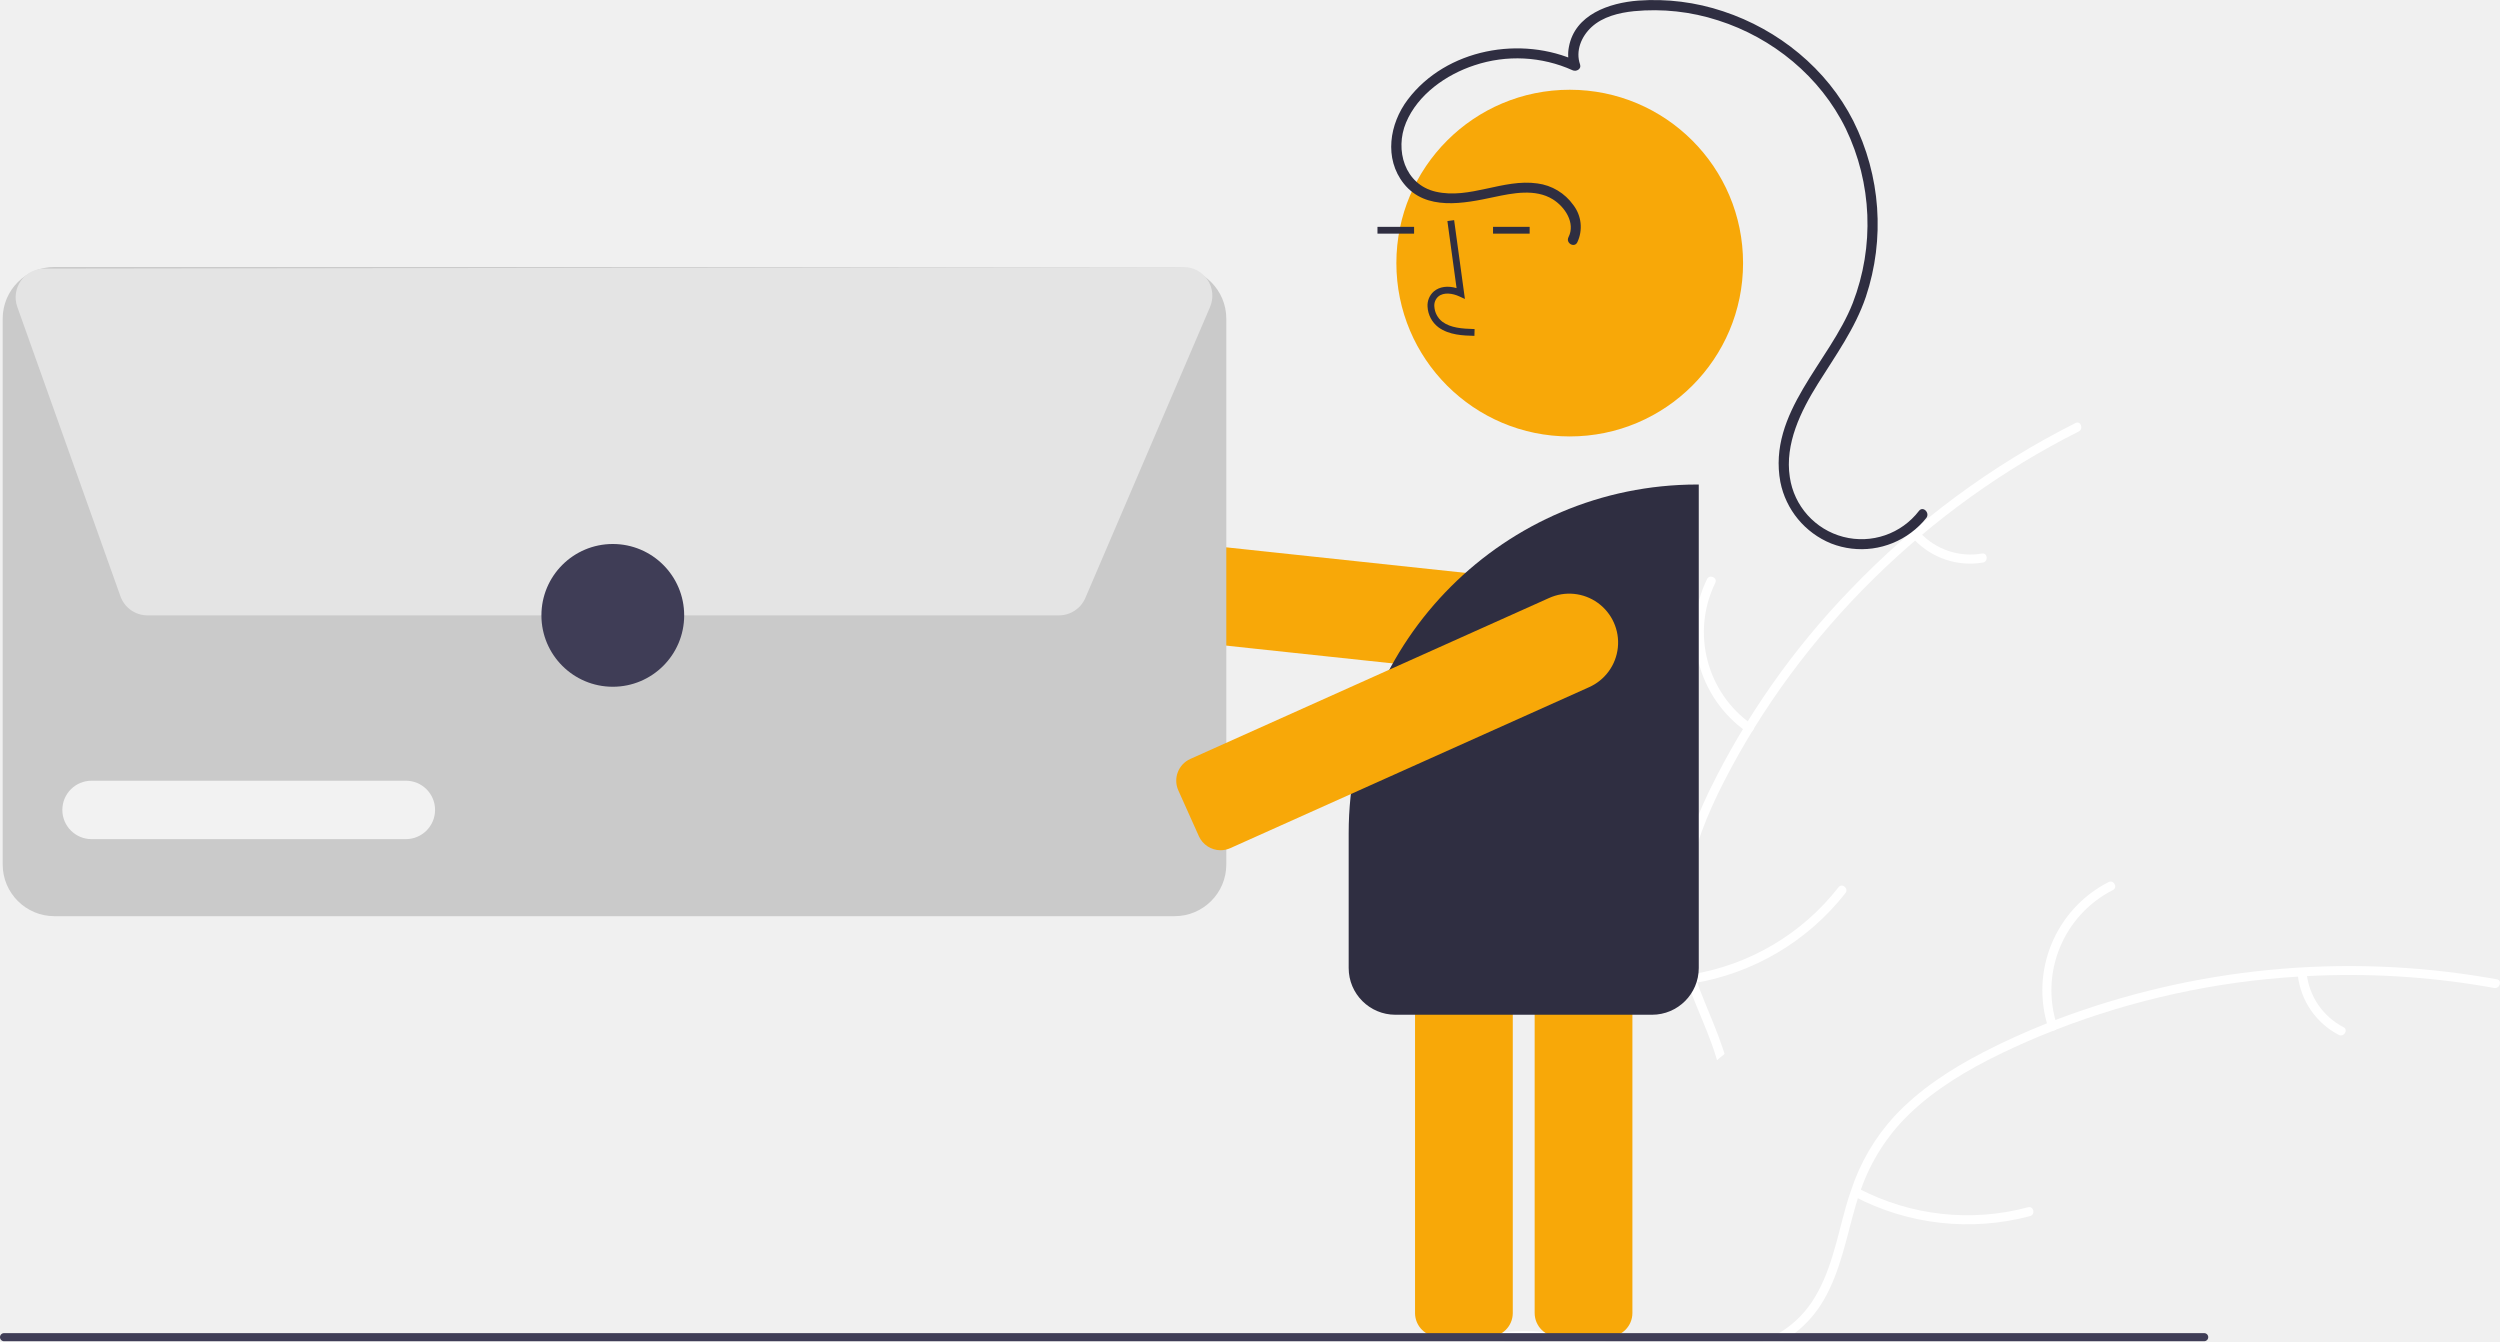
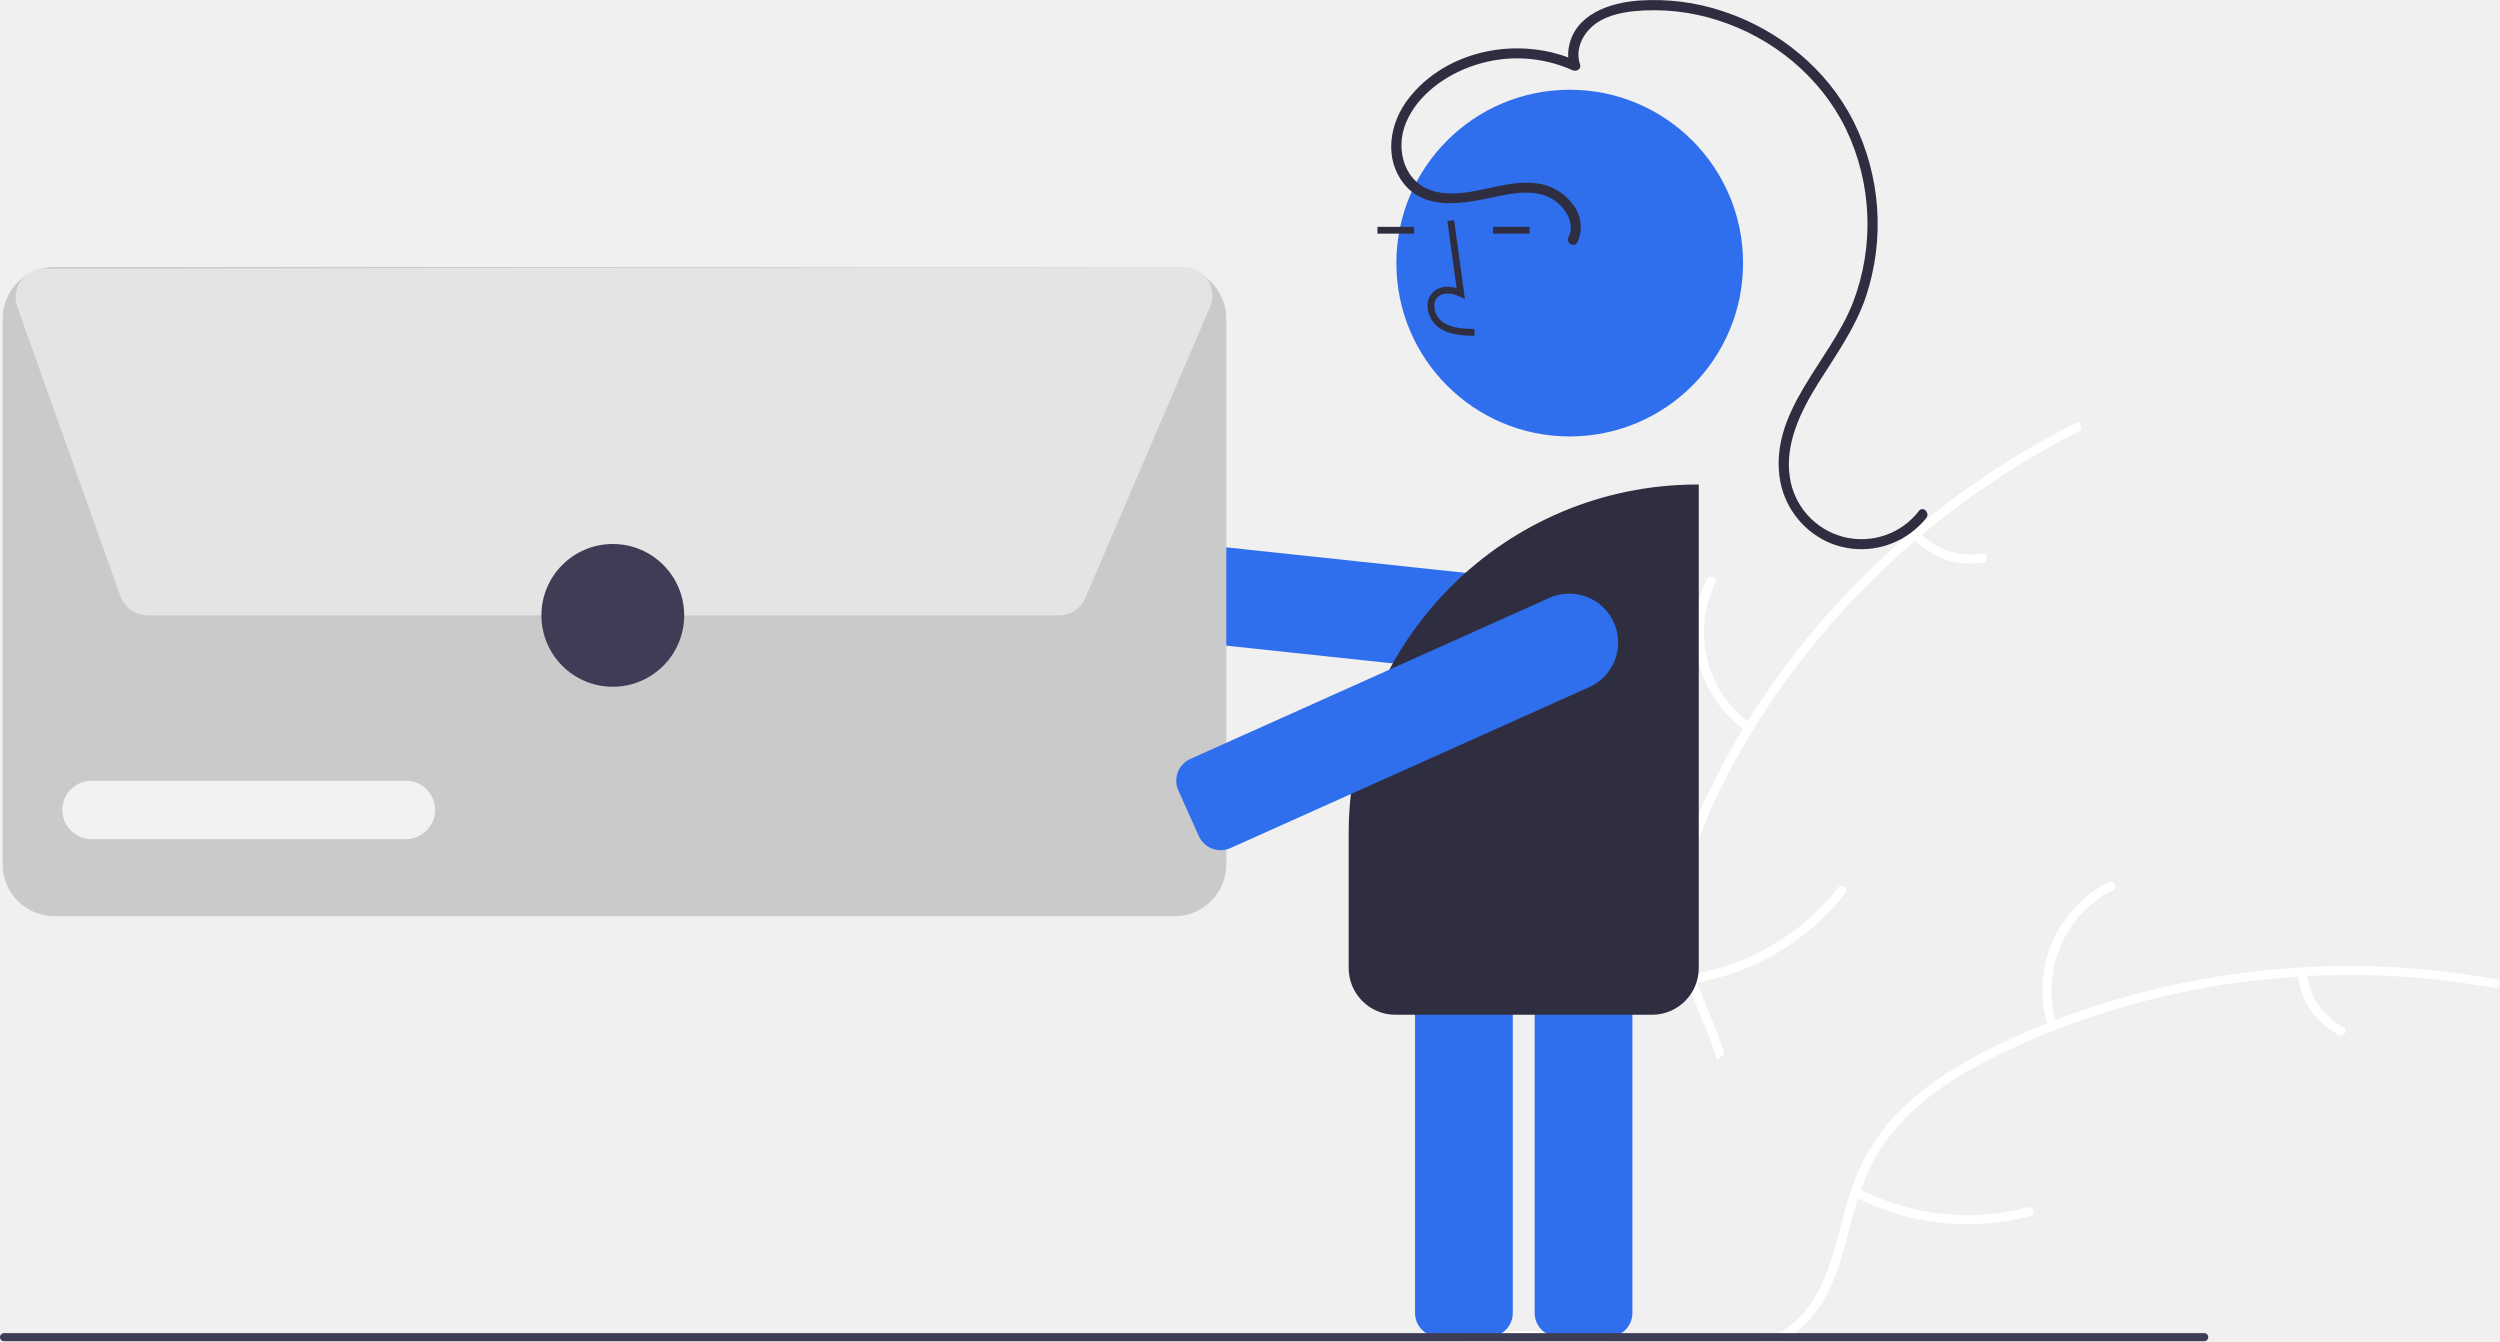
<svg xmlns="http://www.w3.org/2000/svg" data-name="Layer 1" width="735.52" height="394.618" viewBox="0 0 735.52 394.618">
  <path d="M843.68,378.389c-.71.79-1.41,1.58-2.1,2.38l-.01.01a270.642,270.642,0,0,0-25.76,34.77c-.6.95-1.19,1.91-1.77,2.87a280.854,280.854,0,0,0-36.5,96.59c-.01.06-.02.11-.03.17q-2.04,11.505-3.08,23.16-.825,9.045-1.02,18.14c-.56,25.38,1.47,53.66-15.04,72.94-6.2,7.24-14.45,12.3-23.47,15.49a72.139,72.139,0,0,1-8.3,2.38H682.48c-.6-.08-1.2-.17-1.81-.26-3.71-.55-7.41-1.16-11.11-1.77l-.21-.03-.53.17-3.22,1.05c0-.1-.01-.2-.01-.3-.01-.18-.02-.37-.02-.55q-.015-.345-.03-.69c-.01-.23-.02-.45-.02-.68-.02-.38-.04-.77-.04-1.16-2.14-59.42,3.94-120.89,32.4-173.02a191.854,191.854,0,0,1,36.65-47.45c29.1-27.41,66.64-45.21,106.11-44.31C841.65,378.309,842.66,378.339,843.68,378.389Z" transform="translate(-232.2402 -252.691)" fill="#f0f0f0" />
  <path d="M843.793,379.651c-44.286,22.27-81.745,58.832-104.364,103.024-4.89,9.554-9.019,19.672-10.713,30.323-1.694,10.656-.208,20.746,3.595,30.774,3.477,9.167,8.094,18.142,9.282,27.994,1.252,10.385-2.408,20.179-9.165,28.019-8.268,9.592-19.489,15.641-30.667,21.175-12.412,6.145-25.401,12.33-34.074,23.548-1.051,1.359-3.098-.351-2.049-1.708,15.089-19.517,41.424-23.592,59.461-39.415,8.417-7.384,14.659-17.348,14.055-28.887-.528-10.09-5.282-19.349-8.883-28.601-3.78-9.714-5.751-19.513-4.636-29.959,1.141-10.685,4.883-20.986,9.507-30.623a231.244,231.244,0,0,1,41.508-59.166,242.579,242.579,0,0,1,66.235-49.007c1.53-.769,2.427,1.745.907,2.509Z" transform="translate(-232.2402 -252.691)" fill="#fff" />
  <path d="M746.024,467.924a35.76,35.76,0,0,1-11.568-44.838c.755-1.542,3.186-.441,2.43,1.102A33.113,33.113,0,0,0,747.732,465.874c1.408.982-.308,3.026-1.708,2.049Z" transform="translate(-232.2402 -252.691)" fill="#fff" />
  <path d="M729.937,539.357a68.925,68.925,0,0,0,43.203-25.624c1.056-1.355,3.103.354,2.049,1.708a71.693,71.693,0,0,1-45.011,26.573c-1.698.273-1.93-2.385-.241-2.657Z" transform="translate(-232.2402 -252.691)" fill="#fff" />
  <path d="M797.147,409.416a20.242,20.242,0,0,0,18.201,6.137c1.694-.295,1.924,2.364.241,2.657a22.683,22.683,0,0,1-20.15-6.744,1.379,1.379,0,0,1-.171-1.879,1.341,1.341,0,0,1,1.879-.171Z" transform="translate(-232.2402 -252.691)" fill="#fff" />
  <path d="M966.71,542.279c-1.05.21-2.08.41-3.13.65-.01,0-.03.01-.04.01a267.165,267.165,0,0,0-41.46,12.23l-.01.01c-1.05.38-2.11.79-3.14,1.2h-.01a281.147,281.147,0,0,0-87.25,55.13c-.05.05-.1.09-.15.14-.01.02-.03.03-.04.04-.03.03-.07.06-.1.09a274.075,274.075,0,0,0-28,30.4q-1.065,1.35-2.13,2.73c-.62.79-1.23,1.58-1.85,2.38h-135c.22-.32.47-.65.69-.97,0-.01.01-.01.01-.02.16-.23.32-.45.45-.67.01-.01.02-.02.02-.03.05-.06.1-.13.14-.17.11-.19.24-.35.34-.52a.427.427,0,0,0,.06-.08c2.39-3.36,4.79-6.72,7.25-10.06v-.01a.18.18,0,0,0,.04-.05c.01-.02.01-.02.03-.03,18.79-25.58,39.87-49.81,63.97-70.07.72-.61,1.45-1.24,2.22-1.83a260.743,260.743,0,0,1,34.78-24.42c.01-.01.02-.01.03-.02q10.035-5.82,20.67-10.67a191.587,191.587,0,0,1,57.74-15.79c.07-.01.13-.01.2-.02.05-.01.1-.01.15-.02,39.67-4.3,80.27,4.11,111.17,28.54C965.15,541.009,965.92,541.629,966.71,542.279Z" transform="translate(-232.2402 -252.691)" fill="#f0f0f0" />
  <path d="M689.75,644.909c4.98.56,9.96,1.46,14.95,2.38h-18.2c-1.94-.16-3.88-.26-5.83-.26a54.108,54.108,0,0,0-6.23.26h-10.04c0,.01-.01.01-.01.02v-.02a1.243,1.243,0,0,1,.7-.97,1.092,1.092,0,0,1,.27-.11c.08-.02.15-.04.23-.06,1.08-.29,2.15-.54,3.23-.75.25-.05.49-.1.74-.14.72-.14,1.44-.25,2.15-.35A71.191,71.191,0,0,1,689.75,644.909Z" transform="translate(-232.2402 -252.691)" fill="#fff" />
  <path d="M966.04,543.359c-.82-.15-1.64-.29-2.46-.43a238.503,238.503,0,0,0-52.59-3.06q-1.335.06-2.67.15a236.642,236.642,0,0,0-71.23,15.61.031.031,0,0,1-.02.01,7.327,7.327,0,0,0-.73.29h-.01q-7.95,3.12-15.65,6.85c-9.65,4.69-19.04,10.28-26.81,17.77a57.035,57.035,0,0,0-14.15,22.16c-.31.83-.6,1.68-.88,2.53-.21.68-.42,1.36-.62,2.04-2.75,9.41-4.46,19.36-9.45,27.94a33.586,33.586,0,0,1-8.47,9.69,37.302,37.302,0,0,1-3.47,2.38h-5.93a36.095,36.095,0,0,0,4.73-2.38,30.012,30.012,0,0,0,9.55-8.98c5.65-8.37,7.43-18.63,10.13-28.18.46-1.62.95-3.2,1.5-4.76a59.827,59.827,0,0,1,12.83-21.95c7.35-7.85,16.54-13.82,26.03-18.73,6.1-3.15,12.38-6,18.79-8.55.83-.33,1.66-.66,2.5-.98a243.452,243.452,0,0,1,127.4-12.4c.83.13,1.65.28,2.47.43C968.51,541.119,967.71,543.659,966.04,543.359Z" transform="translate(-232.2402 -252.691)" fill="#fff" />
  <path d="M834.832,554.974A35.76,35.76,0,0,1,852.592,512.209c1.531-.777,2.809,1.565,1.277,2.343a33.113,33.113,0,0,0-16.439,39.814c.532,1.632-2.068,2.23-2.597.608Z" transform="translate(-232.2402 -252.691)" fill="#fff" />
  <path d="M778.98,602.324a68.925,68.925,0,0,0,49.923,5.552c1.659-.447,2.265,2.151.608,2.597a71.693,71.693,0,0,1-51.938-5.883c-1.52-.804-.105-3.066,1.407-2.266Z" transform="translate(-232.2402 -252.691)" fill="#fff" />
  <path d="M910.877,539.038a20.242,20.242,0,0,0,10.838,15.858c1.53.785.113,3.046-1.407,2.266a22.683,22.683,0,0,1-12.028-17.516,1.379,1.379,0,0,1,.995-1.603,1.341,1.341,0,0,1,1.603.995Z" transform="translate(-232.2402 -252.691)" fill="#fff" />
-   <path d="M691.287,453.053a14.618,14.618,0,0,1-1.553-.083L574.753,440.693a6.999,6.999,0,0,1-6.217-7.704l1.62-15.173.017.002a7.008,7.008,0,0,1,7.633-5.722l114.981,12.277a14.381,14.381,0,0,1-1.5,28.68Z" transform="translate(-232.2402 -252.691)" fill="#F8A808" />
-   <path d="M705.506,645.989H690.747a7.008,7.008,0,0,1-7-7V515.974a7.008,7.008,0,0,1,7-7h14.76a7.008,7.008,0,0,1,7,7V638.989A7.008,7.008,0,0,1,705.506,645.989Z" transform="translate(-232.2402 -252.691)" fill="#F8A808" />
-   <path d="M670.314,645.989H655.554a7.008,7.008,0,0,1-7-7V515.974a7.008,7.008,0,0,1,7-7H670.314a7.008,7.008,0,0,1,7,7V638.989A7.008,7.008,0,0,1,670.314,645.989Z" transform="translate(-232.2402 -252.691)" fill="#F8A808" />
-   <circle cx="461.823" cy="77.405" r="51" fill="#F8A808" />
+   <path d="M691.287,453.053a14.618,14.618,0,0,1-1.553-.083L574.753,440.693a6.999,6.999,0,0,1-6.217-7.704l1.62-15.173.017.002a7.008,7.008,0,0,1,7.633-5.722l114.981,12.277a14.381,14.381,0,0,1-1.5,28.68Z" transform="translate(-232.2402 -252.691)" fill="#2F6FED" />
+   <path d="M705.506,645.989H690.747a7.008,7.008,0,0,1-7-7V515.974a7.008,7.008,0,0,1,7-7h14.76a7.008,7.008,0,0,1,7,7V638.989A7.008,7.008,0,0,1,705.506,645.989Z" transform="translate(-232.2402 -252.691)" fill="#2F6FED" />
+   <path d="M670.314,645.989H655.554a7.008,7.008,0,0,1-7-7V515.974a7.008,7.008,0,0,1,7-7H670.314a7.008,7.008,0,0,1,7,7V638.989A7.008,7.008,0,0,1,670.314,645.989Z" transform="translate(-232.2402 -252.691)" fill="#2F6FED" />
+   <circle cx="461.823" cy="77.405" r="51" fill="#2F6FED" />
  <path d="M666.026,351.505c-3.306-.092-7.42-.207-10.59-2.522a8.133,8.133,0,0,1-3.2-6.073,5.471,5.471,0,0,1,1.86-4.493c1.656-1.399,4.073-1.727,6.678-.961l-2.699-19.726,1.981-.271,3.173,23.19-1.655-.759c-1.918-.88-4.552-1.328-6.188.055a3.515,3.515,0,0,0-1.153,2.896,6.147,6.147,0,0,0,2.381,4.528c2.467,1.802,5.746,2.034,9.466,2.138Z" transform="translate(-232.2402 -252.691)" fill="#2f2e41" />
  <rect x="405.264" y="66.74" width="10.772" height="2" fill="#2f2e41" />
  <rect x="439.264" y="66.74" width="10.772" height="2" fill="#2f2e41" />
  <path d="M577.83,522.239H248.231a15.218,15.218,0,0,1-15.201-15.201V346.44A15.218,15.218,0,0,1,248.231,331.239H577.83a15.218,15.218,0,0,1,15.201,15.201V507.038A15.218,15.218,0,0,1,577.83,522.239Z" transform="translate(-232.2402 -252.691)" fill="#cacaca" />
  <path d="M543.802,433.739H275.622a8.447,8.447,0,0,1-7.94-5.599L237.329,342.983a8.43,8.43,0,0,1,7.928-11.26l335.229-.468h.012a8.43,8.43,0,0,1,7.748,11.75l-.459-.197.459.197-36.696,85.625A8.419,8.419,0,0,1,543.802,433.739Z" transform="translate(-232.2402 -252.691)" fill="#e4e4e4" />
  <path d="M351.65,499.567H259.174a8.591,8.591,0,0,1,0-17.183h92.476a8.591,8.591,0,0,1,0,17.183Z" transform="translate(-232.2402 -252.691)" fill="#f2f2f2" />
  <path d="M718.294,551.239H642.767a13.752,13.752,0,0,1-13.736-13.736V497.739a102.616,102.616,0,0,1,102.5-102.5h.5V537.503A13.752,13.752,0,0,1,718.294,551.239Z" transform="translate(-232.2402 -252.691)" fill="#2f2e41" />
-   <path d="M591.343,502.837a7.017,7.017,0,0,1-6.389-4.139l-6.041-13.466a7.008,7.008,0,0,1,3.522-9.251l105.505-47.33a14.38,14.38,0,1,1,11.771,26.24L594.206,502.22A6.939,6.939,0,0,1,591.343,502.837Z" transform="translate(-232.2402 -252.691)" fill="#F8A808" />
+   <path d="M591.343,502.837a7.017,7.017,0,0,1-6.389-4.139l-6.041-13.466a7.008,7.008,0,0,1,3.522-9.251l105.505-47.33a14.38,14.38,0,1,1,11.771,26.24L594.206,502.22A6.939,6.939,0,0,1,591.343,502.837Z" transform="translate(-232.2402 -252.691)" fill="#2F6FED" />
  <path d="M696.289,324a10.578,10.578,0,0,0-1.169-10.998,15.414,15.414,0,0,0-10.549-6.342c-10.092-1.453-19.884,4.738-29.911,2.431-9.172-2.11-12.117-12.301-8.755-20.331,3.471-8.29,11.811-14.129,20.119-16.857a39.705,39.705,0,0,1,28.88,1.457c1.078.501,2.671-.345,2.204-1.694-1.385-3.99.361-8.224,3.354-10.994,3.333-3.086,8.117-4.241,12.514-4.692a61.288,61.288,0,0,1,24.721,2.7c16.128,5.129,30.099,16.575,37.576,31.837A64.652,64.652,0,0,1,777.35,341.821c-6.804,17.399-25.08,32.274-21.314,52.688a24.765,24.765,0,0,0,14.93,18.076,24.407,24.407,0,0,0,23.539-3.192,23.942,23.942,0,0,0,4.449-4.29c1.187-1.497-.922-3.634-2.121-2.121a21.32,21.32,0,0,1-38.013-9.899c-1.514-9.832,3.222-19.42,8.269-27.508,5.186-8.31,10.917-16.192,14.103-25.556a67.704,67.704,0,0,0-3.684-51.725c-7.788-15.375-22.018-26.893-38.297-32.275a64.284,64.284,0,0,0-25.012-3.15c-8.479.66-18.613,4.077-20.375,13.632a11.606,11.606,0,0,0,.389,5.961l2.204-1.694c-16.593-7.718-38.681-3.735-49.993,11.211-5.396,7.13-7.058,17.362-1.163,24.754,6.476,8.121,17.734,5.814,26.493,3.945,5.514-1.176,12.168-2.521,17.292.628,3.58,2.2,6.786,6.963,4.652,11.177-.87,1.718,1.717,3.239,2.59,1.514Z" transform="translate(-232.2402 -252.691)" fill="#2f2e41" />
  <path d="M881.92,646.099a1.187,1.187,0,0,1-1.19,1.19H233.43a1.19,1.19,0,0,1,0-2.38h647.3A1.187,1.187,0,0,1,881.92,646.099Z" transform="translate(-232.2402 -252.691)" fill="#3f3d56" />
  <circle cx="180.29" cy="181.048" r="21" fill="#3f3d56" />
</svg>
